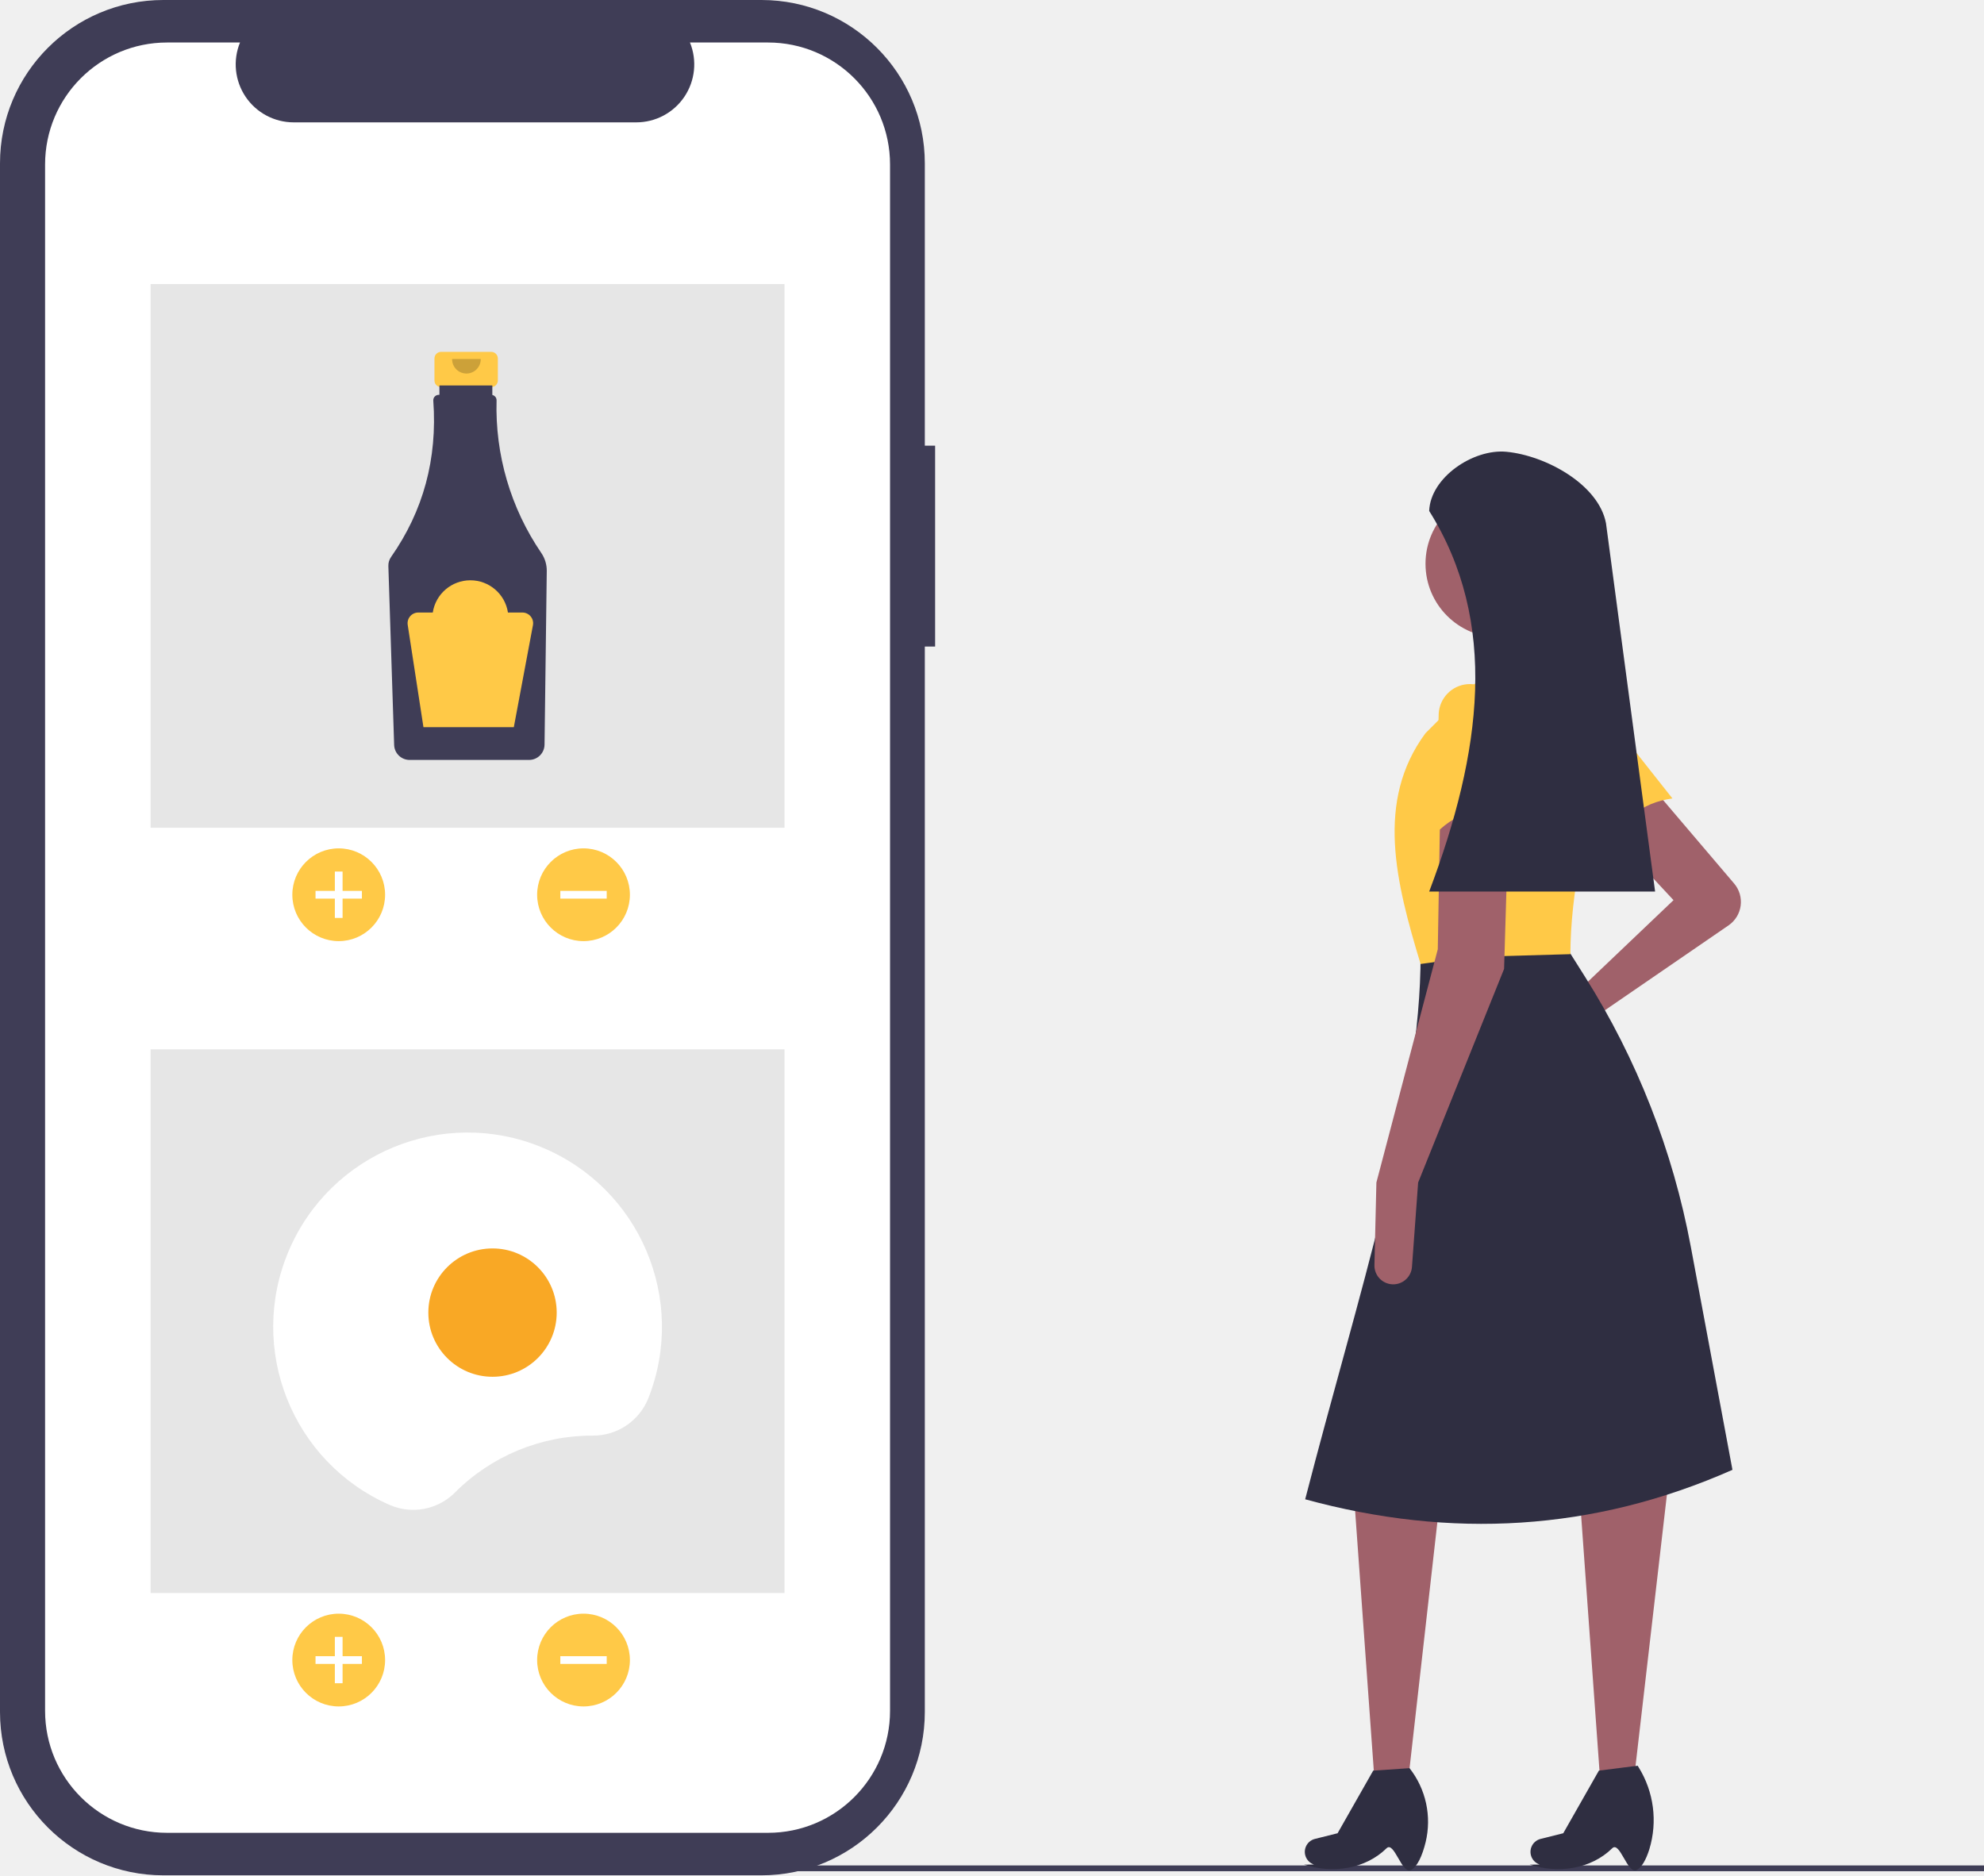
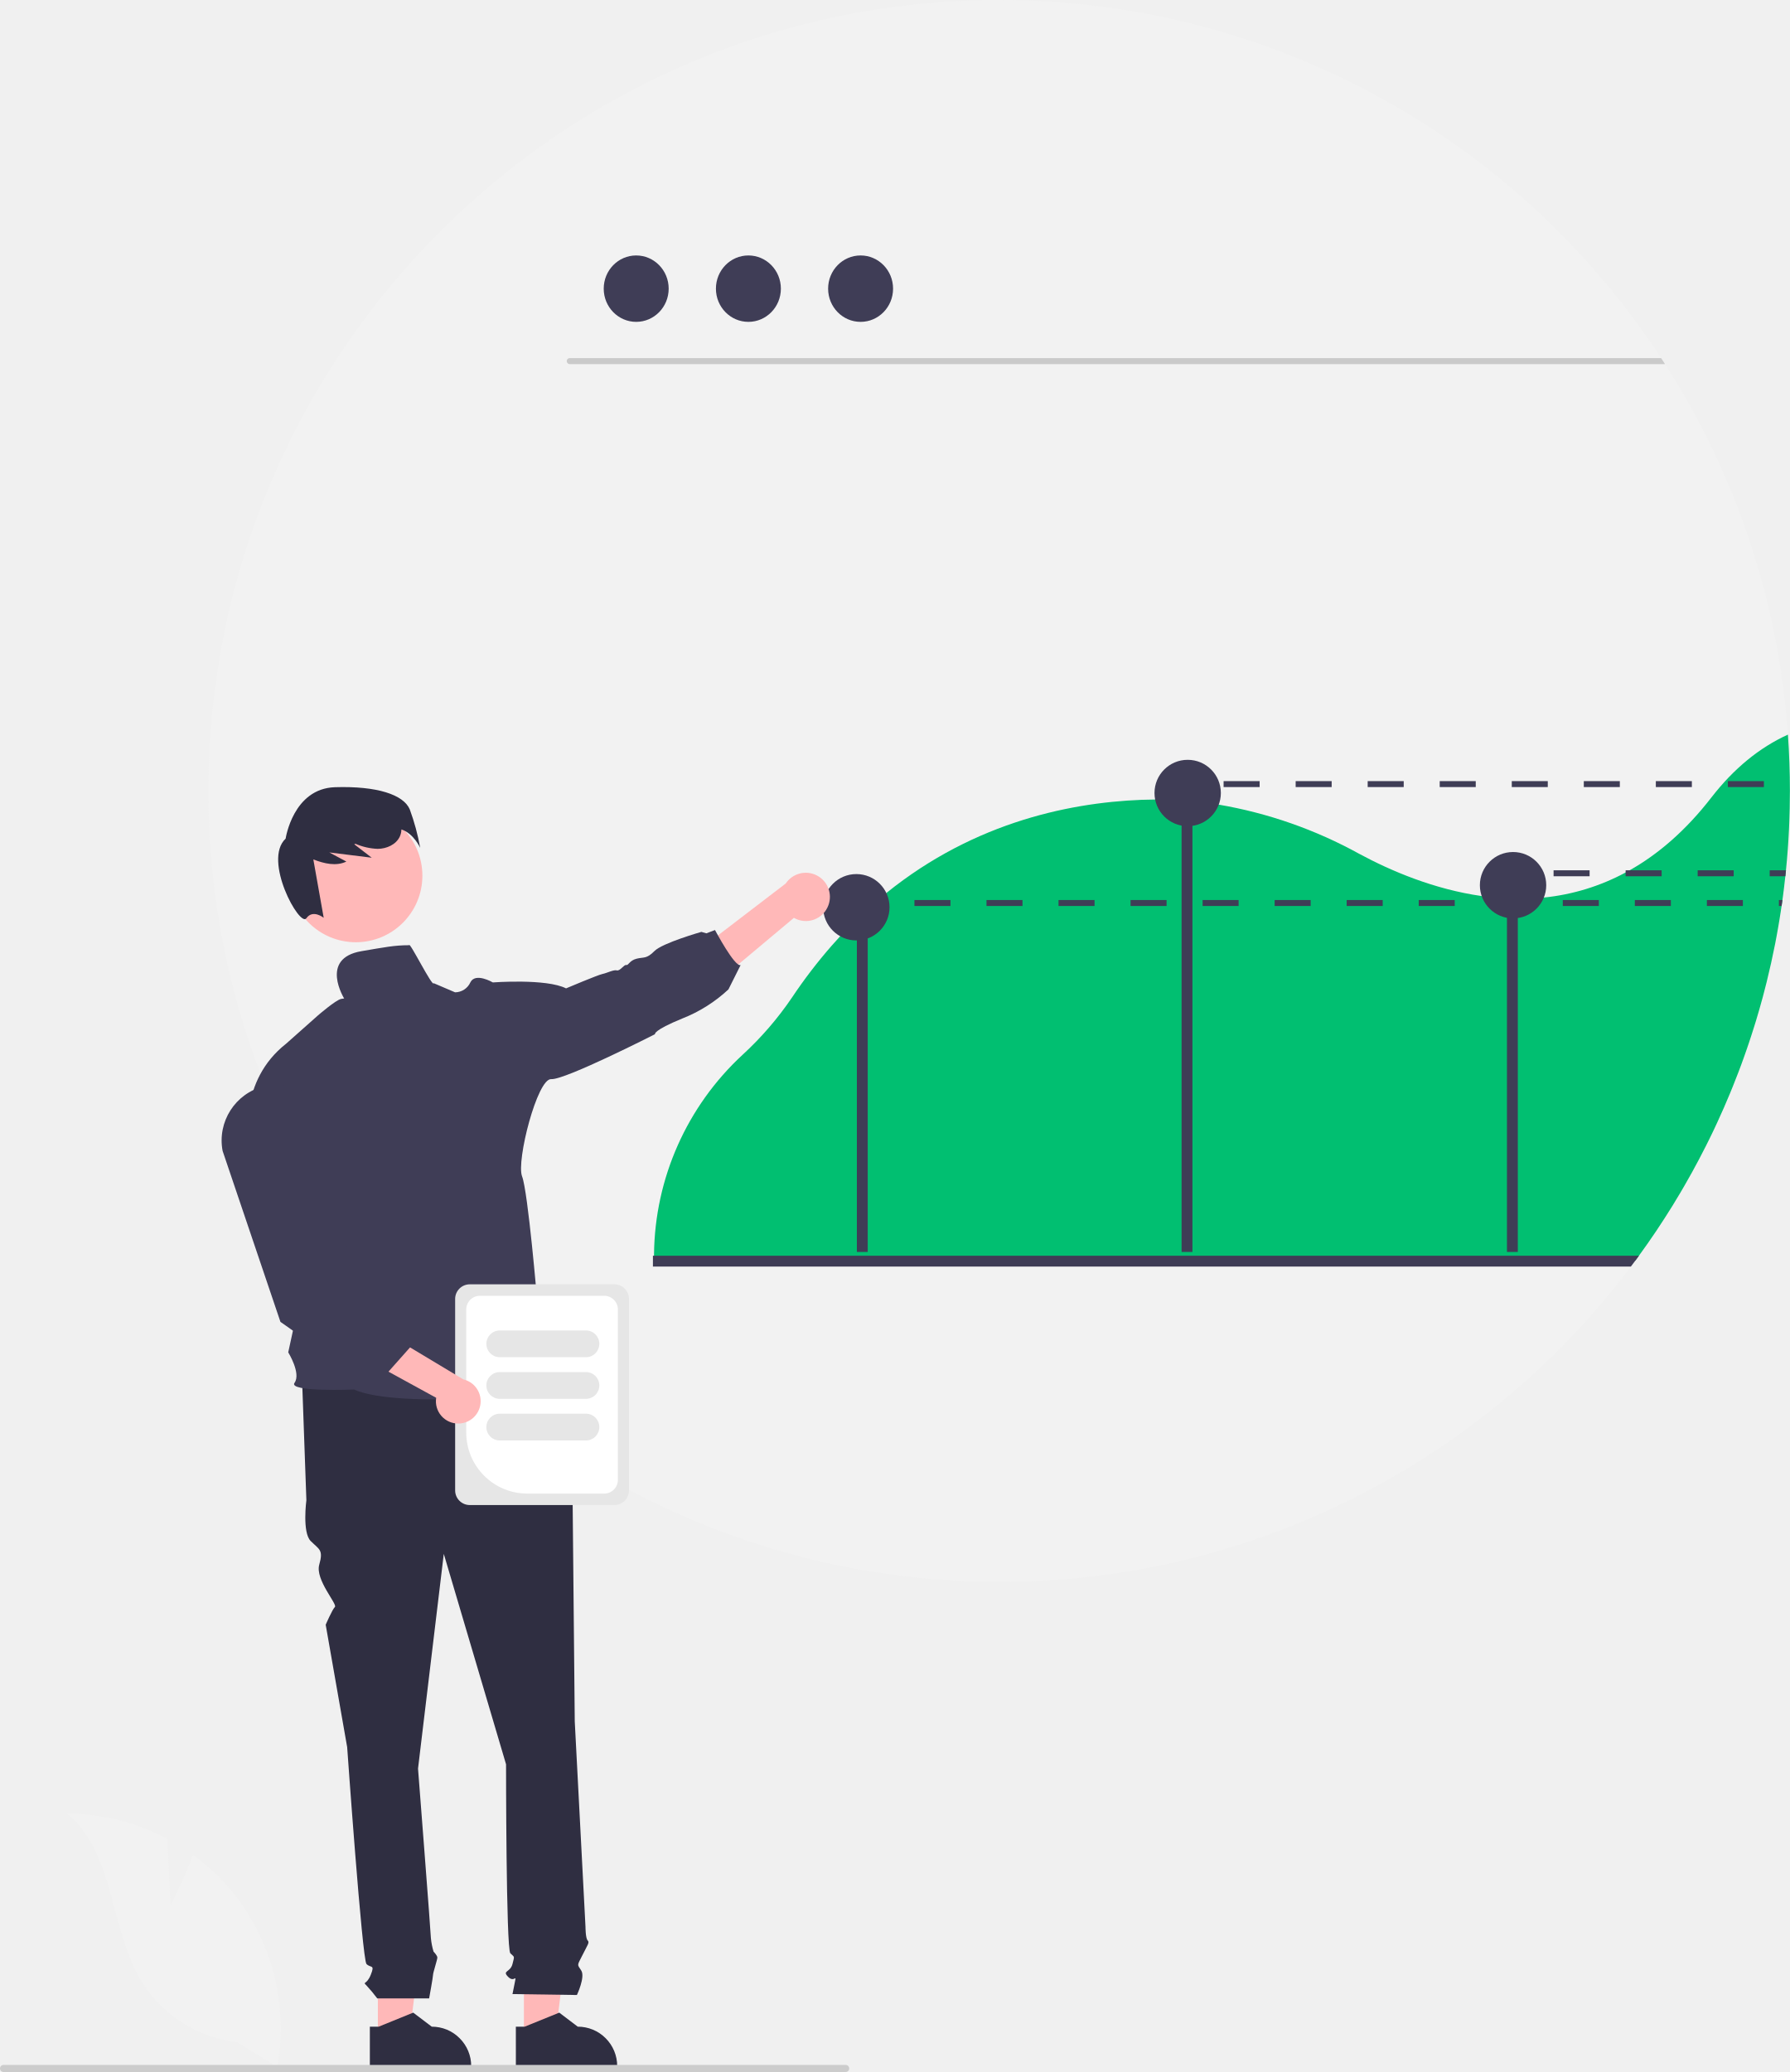
- <svg xmlns="http://www.w3.org/2000/svg" data-name="Layer 1" width="769.924" height="727.778" viewBox="0 0 769.924 727.778">
-   <rect x="250.367" y="723.942" width="519.557" height="2.241" fill="#3f3d56" />
-   <path d="M888,428.993a11.02,11.02,0,0,1-2.155,16.227l-53.77,36.917-23.677,15.785a6.509,6.509,0,0,1-8.649-1.294h0a6.509,6.509,0,0,1,1.769-9.751l22.933-13.316L864.475,435.442l-25.729-27.635,19.059-14.294Z" transform="translate(-215.0382 -86.11098)" fill="#a0616a" />
-   <polygon points="546.52 690.482 533.367 690.482 525.555 581.847 558.908 580.894 546.52 690.482" fill="#a0616a" />
-   <path d="M762.511,811.851c-3.507,1.601-6.445-11.367-9.403-8.46-8.275,8.132-20.946,9.902-31.991,6.352l3.866-.043a5.173,5.173,0,0,1-3.26-6.741h0a5.173,5.173,0,0,1,3.589-3.202l8.8-2.2,13.818-24.3,14.106-.953h0a33.7,33.7,0,0,1,6.233,28.749C766.987,806.278,765.011,810.71,762.511,811.851Z" transform="translate(-215.0382 -86.11098)" fill="#2f2e41" />
-   <polygon points="634.096 690.482 620.943 690.482 613.131 581.847 647.437 575.177 634.096 690.482" fill="#a0616a" />
-   <path d="M850.087,811.851c-3.507,1.601-6.445-11.367-9.403-8.46-8.275,8.132-20.946,9.902-31.991,6.352l3.866-.043a5.173,5.173,0,0,1-3.26-6.741h0a5.173,5.173,0,0,1,3.589-3.202l8.8-2.2,13.818-24.3,15.059-1.906.38.622a38.827,38.827,0,0,1,4.161,31.749C853.852,807.735,852.148,810.911,850.087,811.851Z" transform="translate(-215.0382 -86.11098)" fill="#2f2e41" />
-   <path d="M864.048,395.97c-12.096,1.683-20.469,8.307-23.88,21.521l-22.233-41.05a12.155,12.155,0,0,1,3.873-15.437h0a12.155,12.155,0,0,1,16.511,2.417Z" transform="translate(-215.0382 -86.11098)" fill="#ffc947" />
-   <path d="M887.346,656.523C833.288,680.441,777.965,683.384,721.535,667.958c20.606-79.922,44.938-152.188,44.788-211.552l55.27-4.765,8.51,13.491A299.308,299.308,0,0,1,871.175,569.893Z" transform="translate(-215.0382 -86.11098)" fill="#2f2e41" />
-   <circle cx="581.779" cy="218.779" r="28.588" fill="#a0616a" />
-   <polygon points="613.225 269.284 577.967 271.19 572.249 239.743 600.837 234.979 613.225 269.284" fill="#a0616a" />
-   <path d="M824.452,456.407l-38.627,1.088-19.502,2.724c-9.573-31.621-17.632-63.17,1.906-89.576L791.099,347.772l34.306-.953.454.26a27.626,27.626,0,0,1,12.657,32.14C830.003,406.883,824.535,433.007,824.452,456.407Z" transform="translate(-215.0382 -86.11098)" fill="#ffc947" />
-   <path d="M765.37,545.03l-2.396,32.746a7.294,7.294,0,0,1-6.789,6.746h0a7.294,7.294,0,0,1-7.777-7.452l.763-32.041,23.823-90.529.953-55.27,26.682-.953-1.906,63.847Z" transform="translate(-215.0382 -86.11098)" fill="#a0616a" />
-   <path d="M803.487,403.042c-11.313-4.6-21.878-3.06-31.447,6.671l1.311-46.666a12.155,12.155,0,0,1,11.083-11.422h0a12.155,12.155,0,0,1,13.081,10.36Z" transform="translate(-215.0382 -86.11098)" fill="#ffc947" />
-   <path d="M857.328,432.107h-87.67c20.452-54.157,27.047-104.539,0-147.705.464-12.965,17.093-24.205,30.007-22.963h0c15.252,1.467,35.747,12.674,38.604,27.728Z" transform="translate(-215.0382 -86.11098)" fill="#2f2e41" />
-   <path d="M577.928,259.058h-3.999V149.513A63.402,63.402,0,0,0,510.527,86.111H278.44a63.402,63.402,0,0,0-63.402,63.402V750.487A63.402,63.402,0,0,0,278.44,813.889H510.527a63.402,63.402,0,0,0,63.402-63.402V337.034h3.999Z" transform="translate(-215.0382 -86.11098)" fill="#3f3d56" />
-   <path d="M513.085,102.606h-30.295a22.495,22.495,0,0,1-20.827,30.991H329.003A22.495,22.495,0,0,1,308.176,102.606H279.881a47.348,47.348,0,0,0-47.348,47.348V750.046a47.348,47.348,0,0,0,47.348,47.348H513.085a47.348,47.348,0,0,0,47.348-47.348V149.954A47.348,47.348,0,0,0,513.085,102.606Z" transform="translate(-215.0382 -86.11098)" fill="#fff" />
-   <rect x="58.445" y="110.234" width="246" height="211" fill="#e6e6e6" />
-   <circle cx="131.445" cy="347.234" r="18" fill="#ffc947" />
-   <polygon points="140.445 345.734 132.945 345.734 132.945 338.234 129.945 338.234 129.945 345.734 122.445 345.734 122.445 348.734 129.945 348.734 129.945 356.234 132.945 356.234 132.945 348.734 140.445 348.734 140.445 345.734" fill="#fff" />
-   <circle cx="226.445" cy="347.234" r="18" fill="#ffc947" />
-   <rect x="439.983" y="424.345" width="3" height="18" transform="translate(659.7893 -94.24918) rotate(90)" fill="#fff" />
-   <path d="M405.658,222.66H386.217a2.577,2.577,0,0,0-2.577,2.577v8.533a2.577,2.577,0,0,0,2.577,2.577H389.439v12.785h12.997V236.347h3.222a2.577,2.577,0,0,0,2.577-2.577v-8.533A2.577,2.577,0,0,0,405.658,222.66Z" transform="translate(-215.0382 -86.11098)" fill="#ffc947" />
-   <path d="M425.129,300.752a99.945,99.945,0,0,1-17.387-59.256,2.108,2.108,0,0,0-1.645-2.103v-3.687H385.565v3.636h-.283a2.107,2.107,0,0,0-2.104,2.109q0.0.077.006.153,2.426,33.821-16.386,60.66a5.806,5.806,0,0,0-1.051,3.518l2.245,69.445a6.012,6.012,0,0,0,5.96,5.802h46.439a6.014,6.014,0,0,0,5.964-5.904l.865-67.425A12.168,12.168,0,0,0,425.129,300.752Z" transform="translate(-215.0382 -86.11098)" fill="#3f3d56" />
-   <path d="M401.605,225.44a5.561,5.561,0,1,1-11.121,0" transform="translate(-215.0382 -86.11098)" opacity="0.2" style="isolation:isolate" />
-   <path d="M417.778,323.82h-5.623a14.759,14.759,0,0,0-29.174,0h-5.624a4.15,4.15,0,0,0-4.102,4.781l6.108,39.704H414.437l7.419-39.57a4.15,4.15,0,0,0-4.079-4.915Z" transform="translate(-215.0382 -86.11098)" fill="#ffc947" />
-   <rect x="58.445" y="407.234" width="246" height="211" fill="#e6e6e6" />
-   <circle cx="131.445" cy="644.234" r="18" fill="#ffc947" />
-   <polygon points="140.445 642.734 132.945 642.734 132.945 635.234 129.945 635.234 129.945 642.734 122.445 642.734 122.445 645.734 129.945 645.734 129.945 653.234 132.945 653.234 132.945 645.734 140.445 645.734 140.445 642.734" fill="#fff" />
-   <circle cx="226.445" cy="644.234" r="18" fill="#ffc947" />
-   <rect x="439.983" y="721.345" width="3" height="18" transform="translate(956.7893 202.7508) rotate(90)" fill="#fff" />
-   <path d="M444.911,643.242l.136 0a23.04,23.04,0,0,0,21.573-14.45A75.416,75.416,0,1,0,366.154,670.102a22.843,22.843,0,0,0,25.37-4.704A75.167,75.167,0,0,1,444.911,643.242Z" transform="translate(-215.0382 -86.11098)" fill="#fff" />
-   <circle cx="191.13" cy="509.395" r="24.906" fill="#f9a825" />
+ <svg xmlns="http://www.w3.org/2000/svg" data-name="Layer 1" width="602.107" height="696.919" viewBox="0 0 602.107 696.919">
+   <path d="M901.053,367.541q0,2.97-.07,5.93c-.02,1.29-.06,2.58-.11,3.87-.01.37-.02.73-.04,1.1q-.045,1.065-.09,2.1-.33,6.915-1.02,13.73c-.02.22-.04.44-.06.65-.05.45-.09.9-.15,1.35-.14,1.35-.29,2.7-.46,4.03-.11.9-.22,1.79-.34,2.69-.06.43-.12.86-.17,1.28-.07.47-.13.93-.2,1.39-.03.2-.06.4-.09.61-.1.68-.2,1.37-.31,2.05-.13.89-.27,1.77-.42,2.66q-.21,1.32-.45,2.64c-.15.88-.31,1.76-.47,2.64-.16.89-.33,1.77-.5,2.65q-1.29,6.54-2.88,12.97-.63,2.505-1.29,5-1.095,4.05-2.31,8.06c-.23.74-.46,1.48-.69,2.21-.26.84-.53,1.68-.8,2.51-.27.84-.54,1.67-.82,2.5-.28.83-.56,1.66-.85,2.49-.28.82-.57,1.65-.87,2.47-.29.83-.59,1.65-.89,2.47-.31.82-.61,1.64-.92,2.45q-.93,2.46-1.91,4.87c-.32.81-.65,1.62-.99,2.42q-1.995,4.83-4.18,9.55c-.32.7-.64,1.4-.97,2.09-.22.46-.43.91-.65,1.37-.37.76-.73,1.51-1.1,2.26-.37.76-.75,1.53-1.14,2.3q-1.155,2.28-2.35,4.55c-.79,1.51-1.6,3.02-2.43,4.51s-1.67,2.98-2.52,4.45c-.43.74-.86,1.48-1.29,2.21q-2.595,4.395-5.36,8.69-2.745,4.275-5.67,8.45c-.97,1.39-1.96,2.78-2.96,4.15-.4.55-.8,1.09-1.2,1.63-.49.68-1,1.35-1.51,2.02a265.809,265.809,0,0,1-382.97,44.18q-4.38-3.66-8.6-7.5a267.376,267.376,0,0,1-46.71-55.98c-1.61-2.59-3.19-5.21-4.71-7.85a264.766,264.766,0,0,1-35.51-132.87c0-146.91,119.09-266,266-266a265.777,265.777,0,0,1,222.68,120.44c.44.67.88,1.35,1.32,2.03a264.422,264.422,0,0,1,41.33,124.62Q901.058,357.991,901.053,367.541Z" transform="translate(-298.9467 -101.5407)" fill="#f2f2f2" />
+   <path d="M859.053,224.011h-368.45a1.015,1.015,0,0,1,0-2.03h367.13C858.173,222.651,858.613,223.331,859.053,224.011Z" transform="translate(-298.9467 -101.5407)" fill="#cacaca" />
+   <ellipse cx="214.01" cy="97.09" rx="10.925" ry="11.169" fill="#3f3d56" />
+   <ellipse cx="251.753" cy="97.09" rx="10.925" ry="11.169" fill="#3f3d56" />
+   <ellipse cx="289.495" cy="97.09" rx="10.925" ry="11.169" fill="#3f3d56" />
+   <path d="M900.383,348.631c-9.61,4.37-18.22,11.43-25.74,21.14-8.69,11.23-18,19.14-27.51,24.5-.45.25-.89.49-1.34.73a73.528,73.528,0,0,1-27.51,8.43,83.499,83.499,0,0,1-8.76.42c-1.22-.01-2.44-.04-3.65-.1-2.87-.14-5.71-.42-8.5-.82-16.02-2.28-30.51-8.44-41.24-14.23a150.088,150.088,0,0,0-47.21-16.52q-4.44-.735-8.86-1.15c-1.22-.12-2.43-.21-3.64-.29q-4.455-.3-8.9-.28c-1.52.01-3.03.04-4.55.1-25.54,1-58.85,8.28-88.72,33.71-.4.34-.79.68-1.19,1.02-.37.32-.74.65-1.11.98a149.143,149.143,0,0,0-13.34,13.47,169.09,169.09,0,0,0-13.2,17.25,110.056,110.056,0,0,1-16.64,19.3,92.677,92.677,0,0,0-29.82,67.12v.5c-.01.54-.01,1.09-.01,1.63h330.13c.4-.54.8-1.08,1.19-1.63,1-1.37,1.99-2.76,2.96-4.15q2.925-4.17,5.67-8.45,2.775-4.29,5.36-8.69c.43-.73.86-1.47,1.29-2.21.85-1.47,1.69-2.96,2.52-4.45s1.64-3,2.43-4.51q1.2-2.265,2.35-4.55c.39-.77.77-1.54,1.14-2.3.37-.75.73-1.5,1.1-2.26.22-.46.43-.91.65-1.37.33-.69.65-1.39.97-2.09q2.19-4.725,4.18-9.55c.34-.8.67-1.61.99-2.42q.975-2.415,1.91-4.87c.31-.81.61-1.63.92-2.45.3-.82.6-1.64.89-2.47.3-.82.59-1.65.87-2.47.29-.83.57-1.66.85-2.49.28-.83.55-1.66.82-2.5.27-.83.54-1.67.8-2.51.23-.73.46-1.47.69-2.21q1.215-4.005,2.31-8.06.66-2.49,1.29-5,1.59-6.42,2.88-12.97c.17-.88.34-1.76.5-2.65.16-.88.32-1.76.47-2.64q.24-1.32.45-2.64c.15-.89.29-1.77.42-2.66.11-.68.21-1.37.31-2.05.03-.21.06-.41.09-.61.07-.47.13-.93.19-1.39.06-.43.12-.86.18-1.28.12-.9.23-1.79.34-2.69.17-1.33.32-2.68.46-4.03h.01c.04-.45.09-.9.14-1.35.02-.21.04-.43.06-.65q.69-6.81,1.02-13.73.045-1.035.09-2.1c.02-.37.03-.73.04-1.1.05-1.29.09-2.58.11-3.87q.075-2.955.07-5.93Q901.053,358.001,900.383,348.631Z" transform="translate(-298.9467 -101.5407)" fill="#01bf71" />
+   <rect x="288.244" y="314.155" width="3.648" height="106.939" fill="#3f3d56" />
+   <rect x="397.473" y="264.211" width="3.648" height="156.883" fill="#3f3d56" />
+   <rect x="506.927" y="297.047" width="3.648" height="124.047" fill="#3f3d56" />
+   <circle cx="399.522" cy="266.726" r="11.161" fill="#3f3d56" />
+   <circle cx="508.976" cy="297.737" r="11.161" fill="#3f3d56" />
+   <circle cx="288.069" cy="305.155" r="11.161" fill="#3f3d56" />
+   <path d="M850.263,523.911c-.4.55-.8,1.09-1.2,1.63-.49.68-1,1.35-1.51,2.02h-328.97v-3.65Z" transform="translate(-298.9467 -101.5407)" fill="#3f3d56" />
+   <polygon points="127.115 685.125 137.686 685.125 142.715 644.349 127.113 644.35 127.115 685.125" fill="#ffb8b8" />
+   <path d="M453.563,787.101a13.14,13.14,0,0,0-4.3-2.89,13.412,13.412,0,0,0-5.08-1l-6.23-4.72-.33.13-11.28,4.59h-2.98v13.7h34.09v-.43A13.16,13.16,0,0,0,453.563,787.101Z" transform="translate(-298.9467 -101.5407)" fill="#2f2e41" />
+   <polygon points="176.228 685.125 186.799 685.125 191.828 644.349 176.226 644.35 176.228 685.125" fill="#ffb8b8" />
+   <path d="M502.683,787.101a13.077,13.077,0,0,0-4.31-2.89,13.336,13.336,0,0,0-5.08-1l-6.22-4.72-.34.14-11.28,4.58h-2.98l.01,13.7h34.08v-.43A13.192,13.192,0,0,0,502.683,787.101Z" transform="translate(-298.9467 -101.5407)" fill="#2f2e41" />
+   <path d="M483.625,563.522,400.566,565.689l1.444,40.446s-1.444,10.834,1.444,13.723,4.333,2.889,2.889,7.945,6.187,13.313,5.26,14.24-3.094,5.983-3.094,5.983l7.222,41.168s5.056,71.503,6.5,72.947,2.889,0,1.444,3.611-2.889,2.167-1.444,3.611a53.192,53.192,0,0,1,3.611,4.333h17.462s1.317-7.222,1.317-7.945,1.444-5.056,1.444-5.778-1.277-1.999-1.277-1.999a23.761,23.761,0,0,1-.89-4.501c0-1.444-4.333-57.058-4.333-57.058l8.667-72.225,20.945,70.78s0,62.113,1.444,63.558,1.444.722.722,3.611-3.611,2.167-1.444,4.333,2.889-1.444,2.167,2.167l-.722,3.611,21.667.31s2.889-6.088,1.444-8.255-1.358-1.575.404-5.121,2.485-4.268,1.762-4.99-.722-4.564-.722-4.564l-3.611-69.106s-.722-72.947-.722-75.114a7.204,7.204,0,0,1,.6-3.249v-2.941l-2.767-10.421Z" transform="translate(-298.9467 -101.5407)" fill="#2f2e41" />
+   <path d="M577.621,405.998a8.065,8.065,0,0,1-11.61,4.261l-36.054,30.205-1.959-14.764,35.264-26.995a8.109,8.109,0,0,1,14.359,7.293Z" transform="translate(-298.9467 -101.5407)" fill="#ffb8b8" />
+   <circle cx="119.696" cy="294.534" r="22.39" fill="#ffb8b8" />
+   <path d="M436.794,373.792c-2.084-4.968-11.017-7.918-25.153-7.474s-16.611,17.301-16.611,17.301c-7.786,7.257,4.784,29.914,6.965,26.79,2.181-3.124,5.842-.171,5.842-.171l-3.489-19.627c3.685,1.418,7.648,2.369,11.114.718l-5.743-3.071,14.278,1.777-5.888-4.53c.143-.047.285-.096.428-.144a20.924,20.924,0,0,0,7.46,1.694c3.002-.022,6.192-1.429,7.45-4.155a6.139,6.139,0,0,0,.533-2.376c4.139,1.344,6.313,6.193,6.313,6.193A76.403,76.403,0,0,0,436.794,373.792Z" transform="translate(-298.9467 -101.5407)" fill="#2f2e41" />
+   <path d="M436.565,419.465c-5,0-8.22.69-16,2-14.36,2.42-5.76,16.065-5.76,16.065s.65-.33-1.11,0-7.76,5.52-7.76,5.52l-10.73,9.53c-16.17,12.69-12.55,32.49-12.55,32.49l23.58,23.73-10.33,47.61s4.39,7.07,2.12,10.24,20,2.26,20,2.26c15.37,6.85,69.52,1.06,69.52,1.06-.75-1.96-8-17.15-8-17.15,3.15-5.44.15-13.3.15-13.3s-3.13-37.18-5.13-42.32,5.12-32.99,9.8-32.69,34.91-15.12,34.91-15.12-.76-1.21,9.22-5.29a48.911,48.911,0,0,0,15.49-9.77l4.1-8.19c-1.97.76-8.62-11.78-8.62-11.78l-2.9,1.105-1.68-.485s-13.11,3.73-15.79,6.45-3.58,1.96-6,2.57-2.72,2.31-3.48,2.12-2.11,2.11-3.17,1.81-3.33.91-4.84,1.21-12.24,4.84-12.24,4.84c-6.64-3.36-24.64-2-24.64-2s-5.89-3.47-7.56,0a5.69,5.69,0,0,1-5.13,3.33l-7.18-3.07C444.438,433.763,436.606,417.887,436.565,419.465Z" transform="translate(-298.9467 -101.5407)" fill="#3f3d56" />
+   <path d="M356.278,742.531l-.998-22.434a72.455,72.455,0,0,0-33.796-8.555c16.231,13.27,14.203,38.851,25.208,56.697a43.582,43.582,0,0,0,31.959,20.14l13.583,8.316A73.03,73.03,0,0,0,376.842,737.516a70.543,70.543,0,0,0-12.964-12.046C360.624,734.048,356.278,742.531,356.278,742.531Z" transform="translate(-298.9467 -101.5407)" fill="#f2f2f2" />
+   <path d="M298.947,797.269a1.186,1.186,0,0,0,1.19,1.19h283.29a1.19,1.19,0,1,0,0-2.38h-283.29A1.187,1.187,0,0,0,298.947,797.269Z" transform="translate(-298.9467 -101.5407)" fill="#ccc" />
+   <rect x="289.494" y="302.729" width="6" height="2" fill="#3f3d56" />
+   <path d="M606.553,404.271v2h12.12v-2Zm24.24,0v2h12.11v-2Zm24.23,0v2h12.12v-2Zm24.23,0v2h12.12v-2Zm24.24,0v2h12.11v-2Zm24.23,0v2h12.12v-2Zm24.23,0v2h12.12v-2Zm24.24,0v2h12.11v-2Zm24.23,0v2h12.12v-2Zm24.23,0v2h12.12v-2Zm24.23,0v2h12.12v-2Zm24.24,0v2h12.11v-2Zm24.23,0v2h.9c.03-.21.06-.41.09-.61.07-.46.13-.92.2-1.39Z" transform="translate(-298.9467 -101.5407)" fill="#3f3d56" />
+   <rect x="393.494" y="262.729" width="6" height="2" fill="#3f3d56" />
+   <path d="M710.553,364.271v2h12.12v-2Zm24.24,0v2h12.11v-2Zm24.23,0v2h12.12v-2Zm24.23,0v2h12.12v-2Zm24.24,0v2h12.11v-2Zm24.23,0v2h12.12v-2Zm24.23,0v2h12.12v-2Zm24.24,0v2h12.11v-2Z" transform="translate(-298.9467 -101.5407)" fill="#3f3d56" />
+   <rect x="504.494" y="292.729" width="6" height="2" fill="#3f3d56" />
+   <path d="M821.553,394.271v2h12.12v-2Zm24.24,0v2h12.11v-2Zm24.23,0v2h12.12v-2Zm24.23,0v2h5.27c.04-.45.09-.9.14-1.35.02-.21.04-.43.06-.65Z" transform="translate(-298.9467 -101.5407)" fill="#3f3d56" />
+   <path d="M452.053,602.85V538.44a4.923,4.923,0,0,1,4.917-4.917h48.643a4.923,4.923,0,0,1,4.917,4.917v64.409a4.923,4.923,0,0,1-4.917,4.917H456.97A4.923,4.923,0,0,1,452.053,602.85Z" transform="translate(-298.9467 -101.5407)" fill="#e6e6e6" />
+   <path d="M455.785,583.395V541.987a4.61,4.61,0,0,1,4.605-4.605h41.805a4.61,4.61,0,0,1,4.605,4.605v57.316a4.61,4.61,0,0,1-4.605,4.605H476.297A20.536,20.536,0,0,1,455.785,583.395Z" transform="translate(-298.9467 -101.5407)" fill="#fff" />
+   <path d="M462.553,553.541a4.505,4.505,0,0,1,4.5-4.5h29a4.5,4.5,0,1,1,0,9h-29A4.505,4.505,0,0,1,462.553,553.541Z" transform="translate(-298.9467 -101.5407)" fill="#e6e6e6" />
+   <path d="M462.553,567.541a4.505,4.505,0,0,1,4.5-4.5h29a4.5,4.5,0,1,1,0,9h-29A4.505,4.505,0,0,1,462.553,567.541Z" transform="translate(-298.9467 -101.5407)" fill="#e6e6e6" />
+   <path d="M462.553,581.541a4.505,4.505,0,0,1,4.5-4.5h29a4.5,4.5,0,1,1,0,9h-29A4.505,4.505,0,0,1,462.553,581.541Z" transform="translate(-298.9467 -101.5407)" fill="#e6e6e6" />
+   <path d="M453.202,580.349a7.483,7.483,0,0,1-7.528-8.659l-41.53-22.739,12.155-6.574,38.486,23.114a7.524,7.524,0,0,1-1.582,14.858Z" transform="translate(-298.9467 -101.5407)" fill="#ffb8b8" />
+   <path d="M429.053,563.541l-14.727-2.616-5.273-4.384-3.546-1.806-12.223-8.579-.036-.108-19.421-57.41a18.804,18.804,0,0,1,13.915-21.737h0a18.784,18.784,0,0,1,23.168,15.86l6.25,49.203,10.361,10.7,4.533.878,1.043,4.881,3.957,6.119Z" transform="translate(-298.9467 -101.5407)" fill="#3f3d56" />
</svg>
